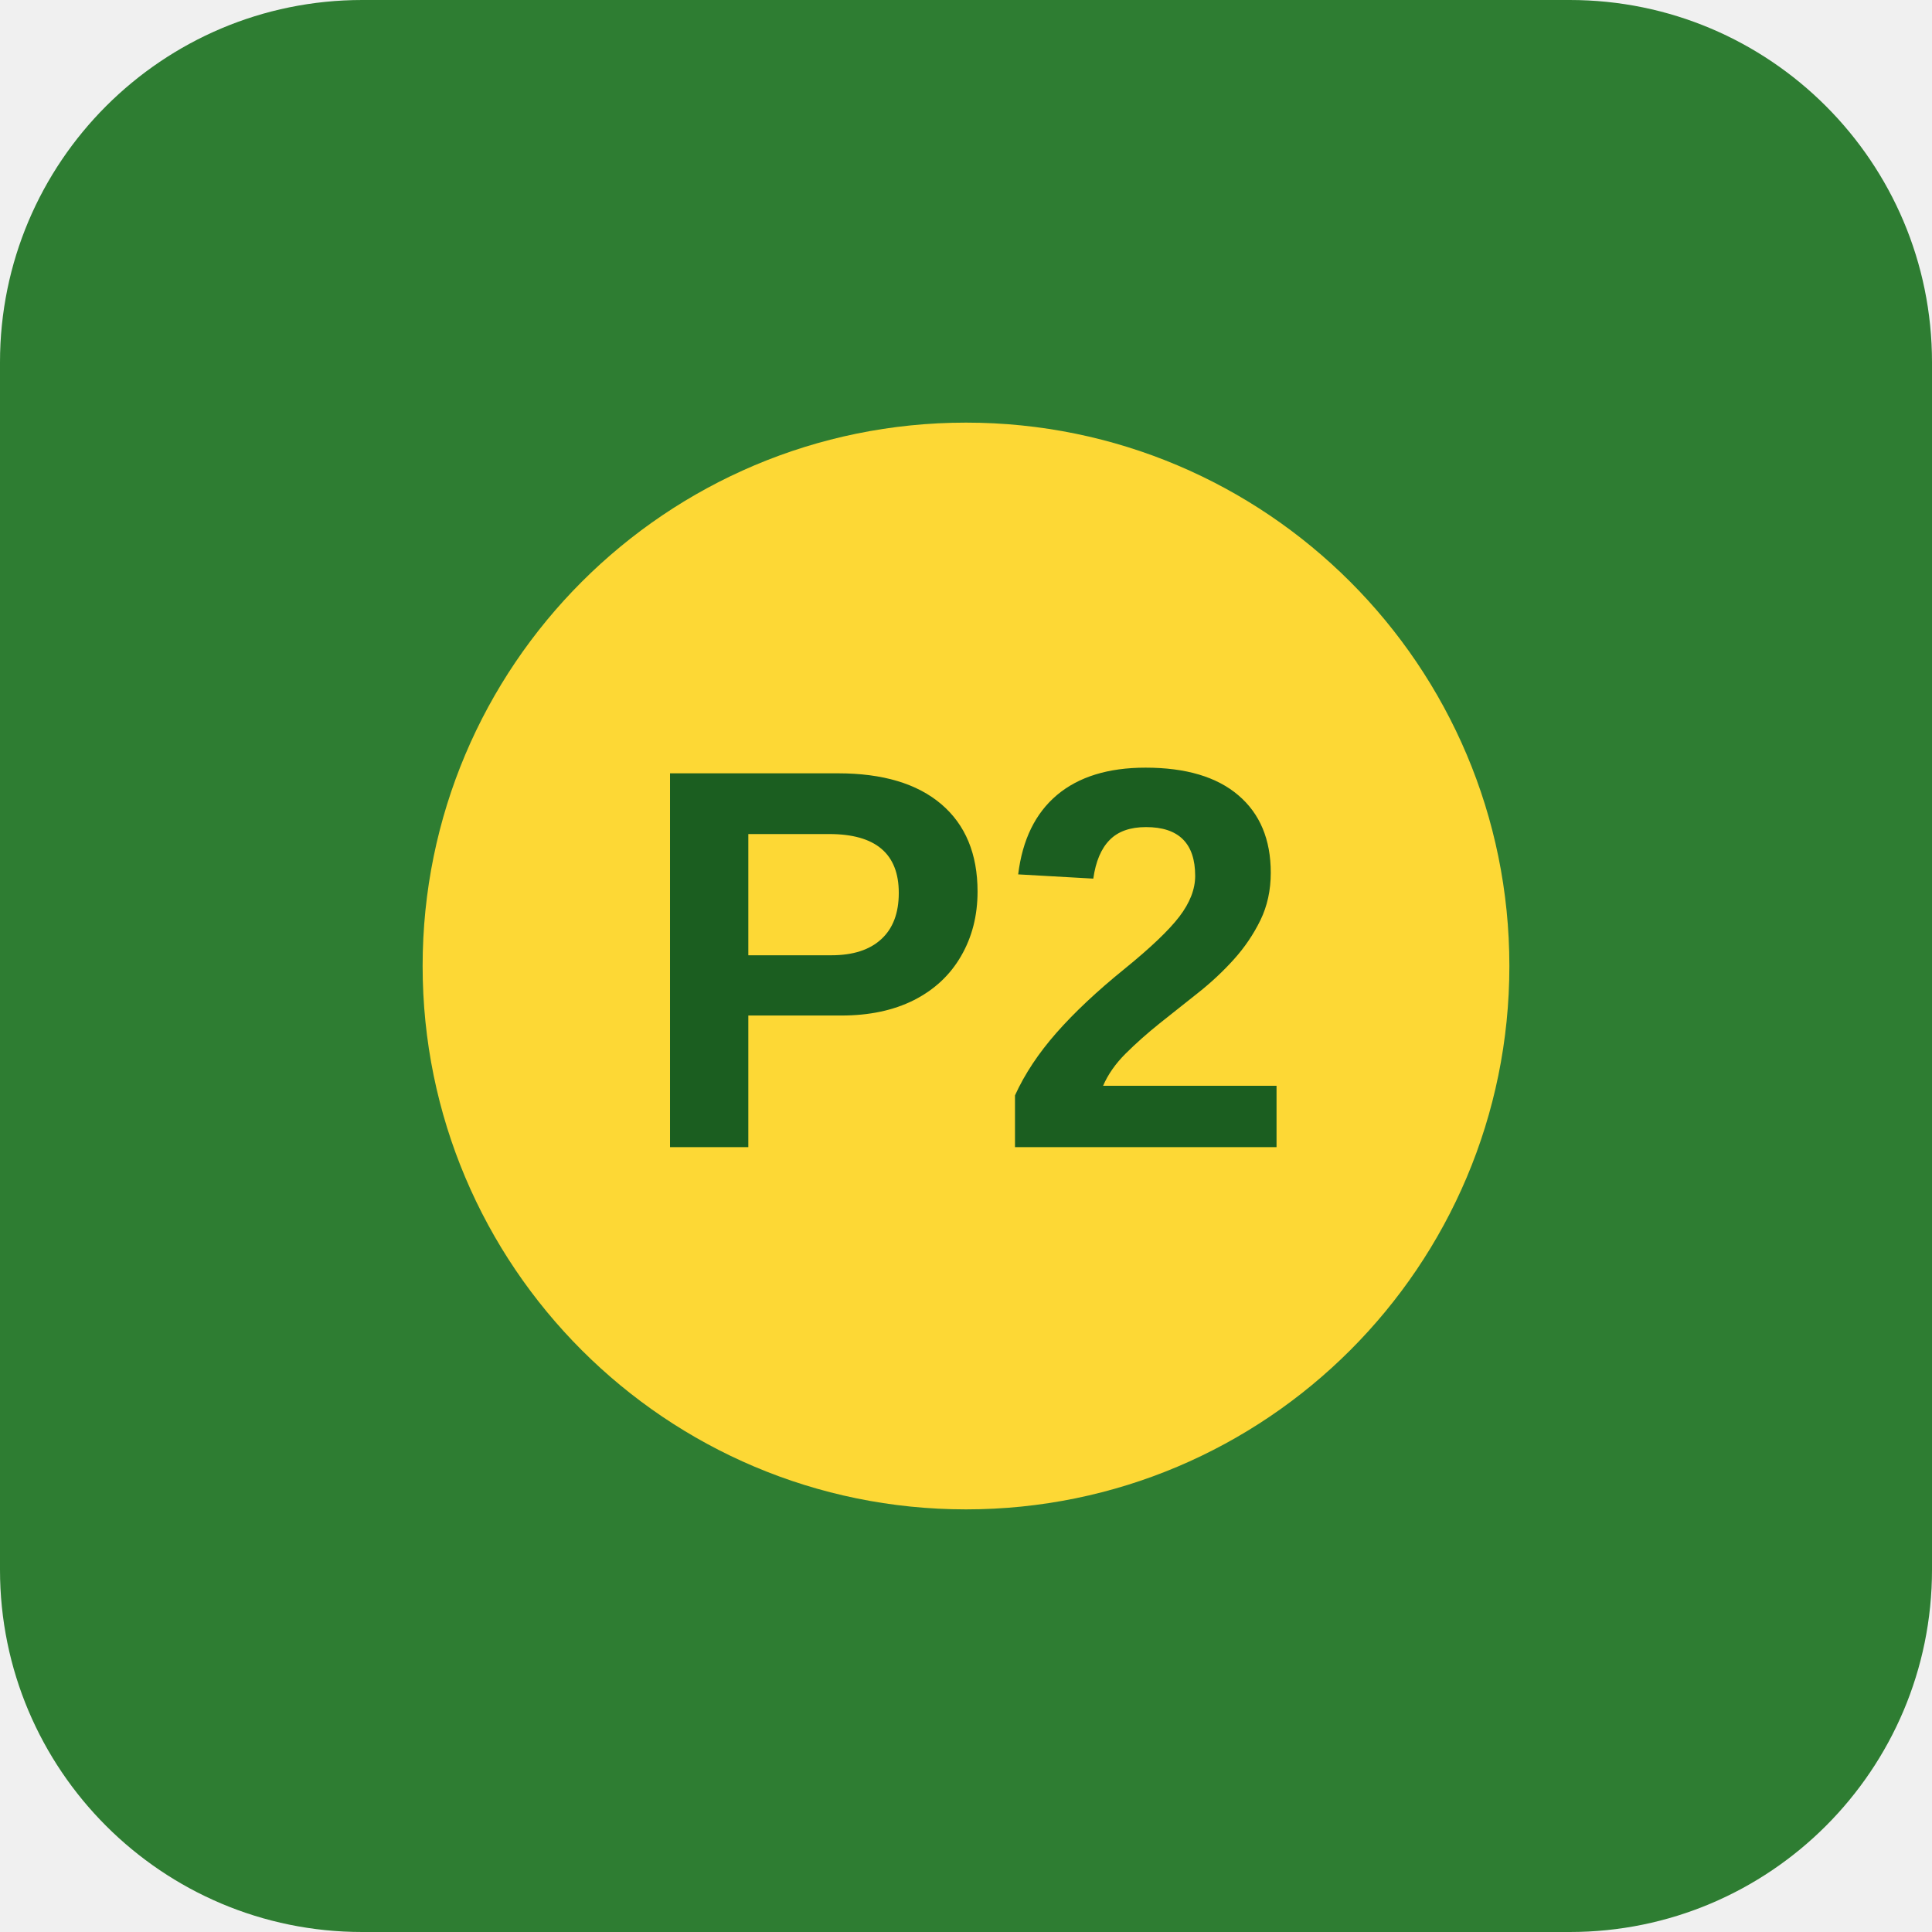
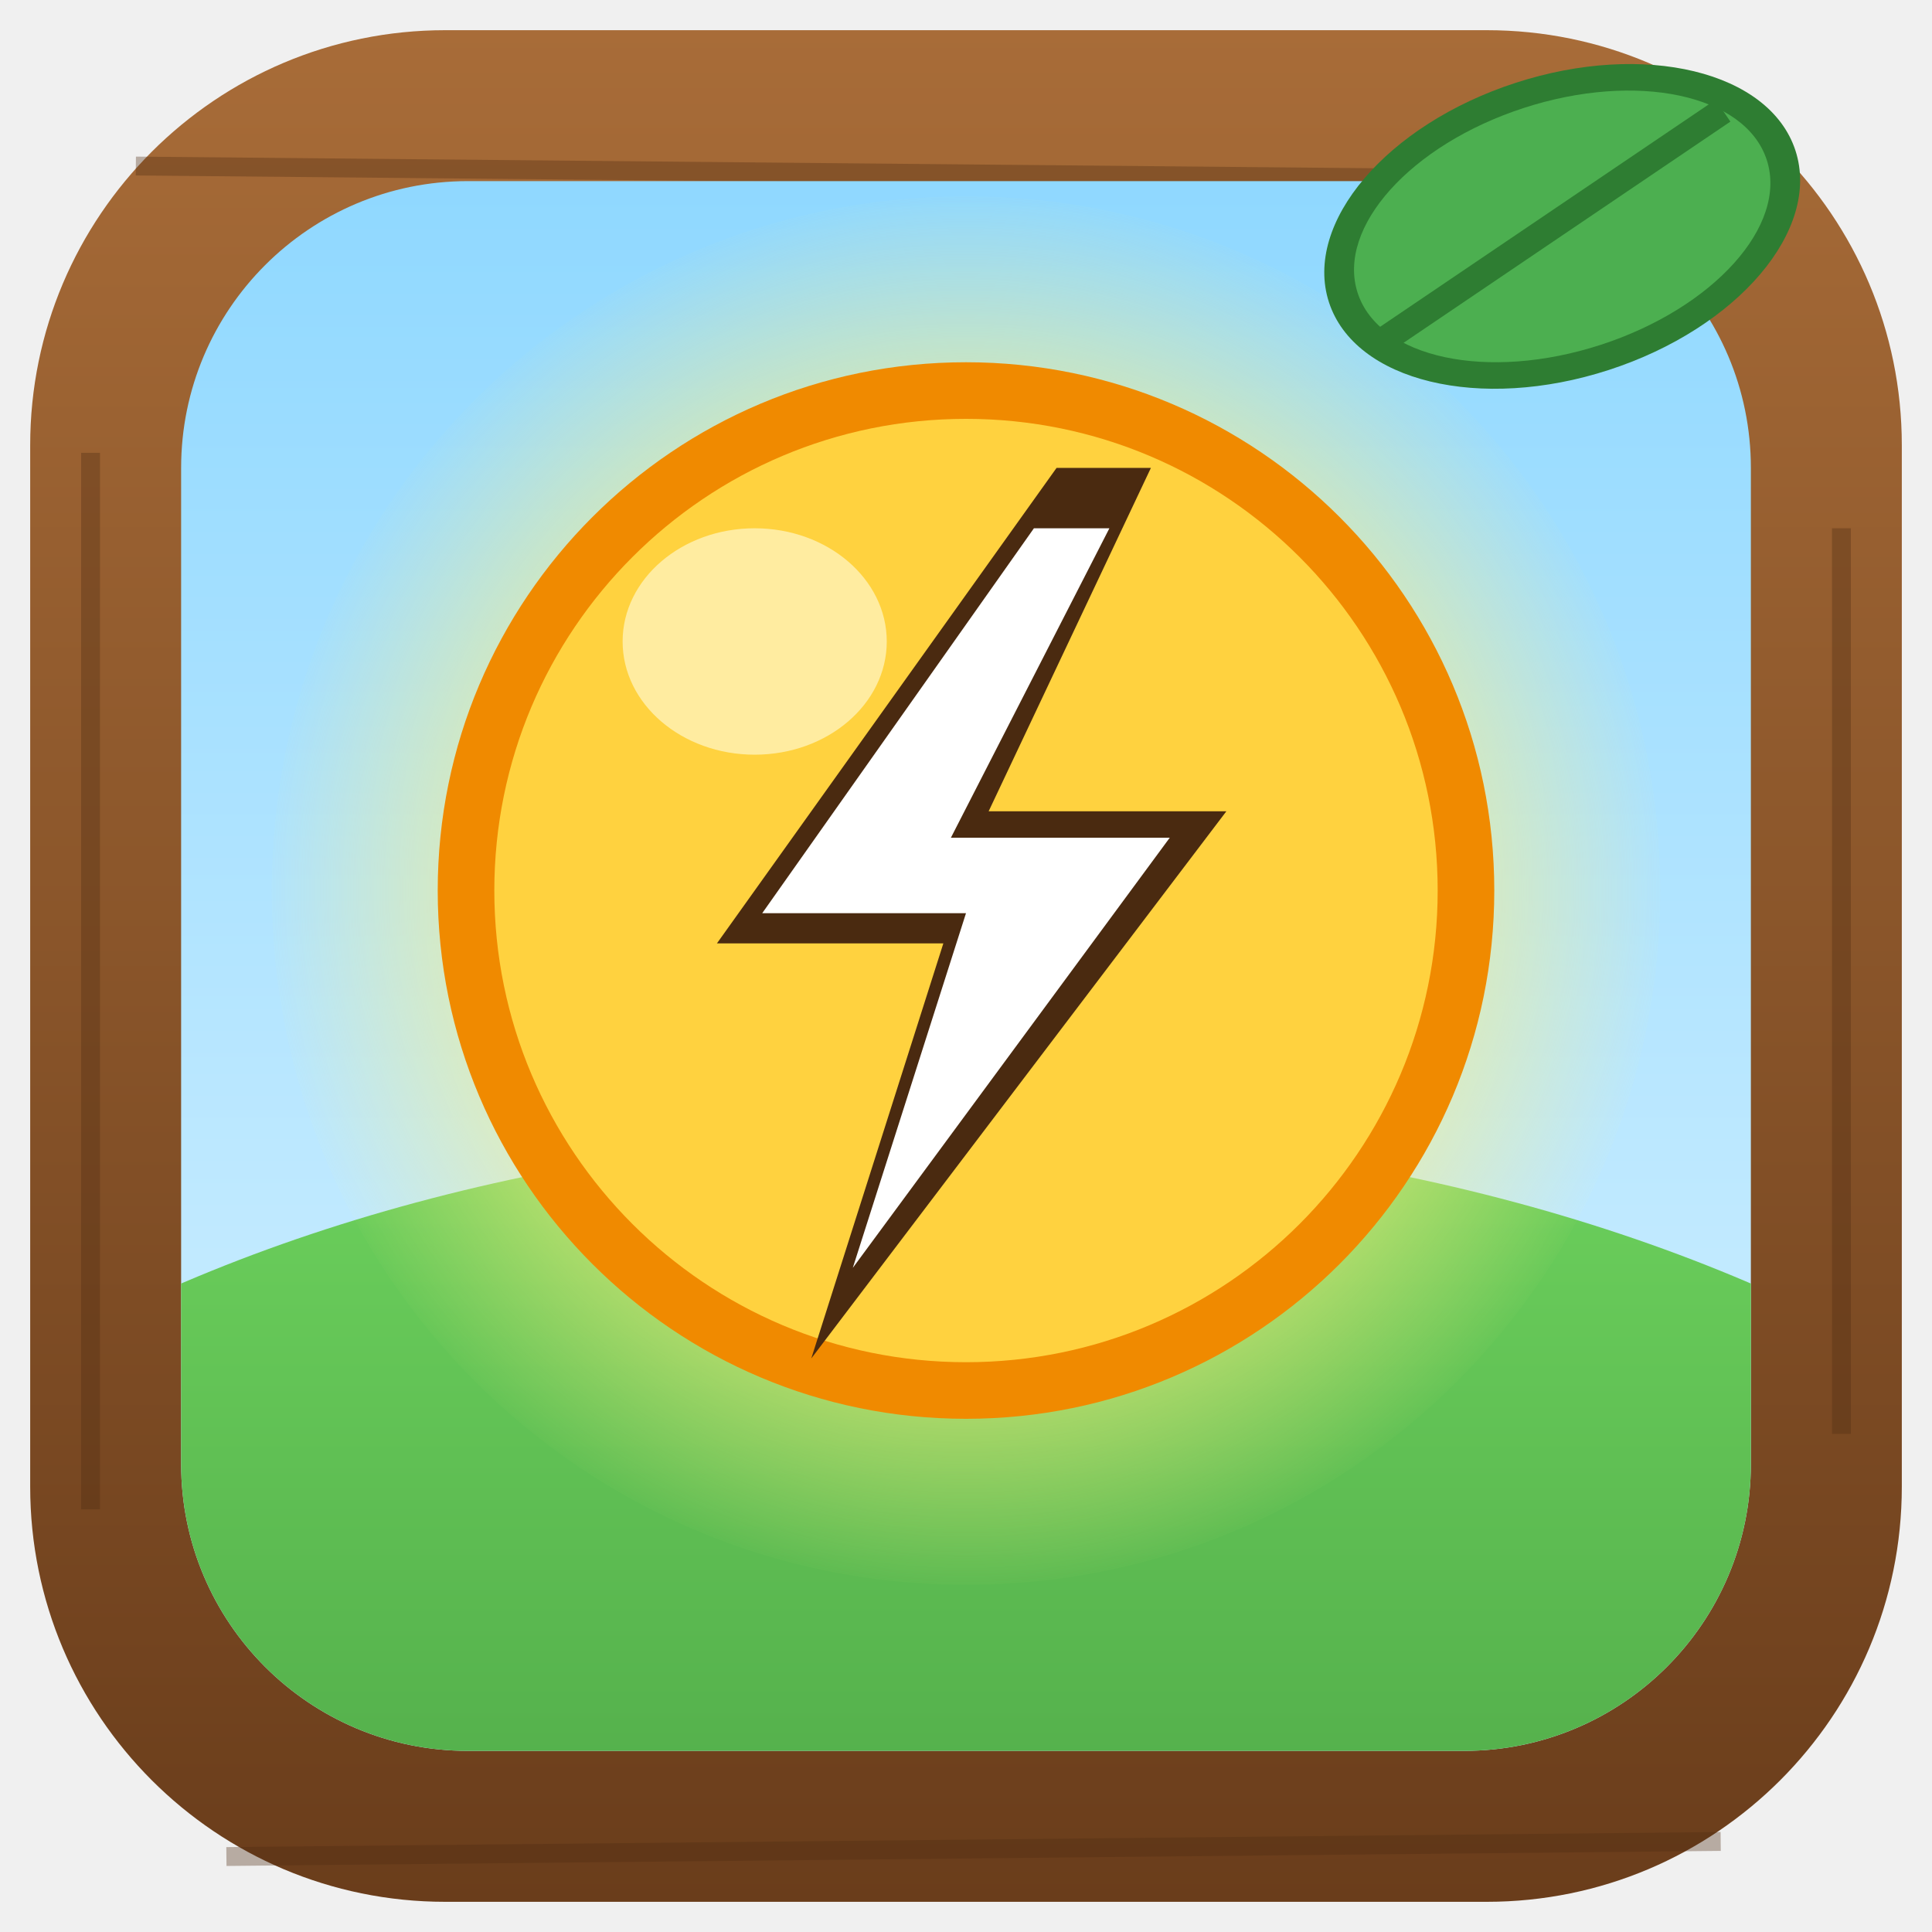
<svg xmlns="http://www.w3.org/2000/svg" viewBox="0 0 256 256">
-   <rect width="256" height="256" rx="48" fill="#2e7d32" />
-   <circle cx="128" cy="128" r="72" fill="#fdd835" />
-   <text x="128" y="152" font-family="Arial" font-weight="700" font-size="72" text-anchor="middle" fill="#1b5e20">P2</text>
+   <defs>
+     <linearGradient id="wood" x1="0" y1="0" x2="0" y2="1">
+       <stop offset="0" stop-color="#a86c38" />
+       <stop offset="1" stop-color="#6a3d1b" />
+     </linearGradient>
+     <linearGradient id="sky" x1="0" y1="0" x2="0" y2="1">
+       <stop offset="0" stop-color="#8fd8ff" />
+       <stop offset="1" stop-color="#d8f2ff" />
+     </linearGradient>
+     <linearGradient id="grass" x1="0" y1="0" x2="0" y2="1">
+       <stop offset="0" stop-color="#6cd05c" />
+       <stop offset="1" stop-color="#2e7d32" />
+     </linearGradient>
+     <radialGradient id="glow">
+       <stop offset="0.6" stop-color="#fff080" stop-opacity="0.7" />
+       <stop offset="1" stop-color="#fff080" stop-opacity="0" />
+     </radialGradient>
+     <clipPath id="inside">
+       <rect x="24" y="24" width="208" height="208" rx="38" />
+     </clipPath>
+   </defs>
+   <rect x="4" y="4" width="248" height="248" rx="55" fill="url(#wood)" />
+   <g stroke="#4e2c12" stroke-opacity="0.35" stroke-width="2.5">
+     <line x1="18" y1="22" x2="230" y2="24" />
+     <line x1="30" y1="246" x2="228" y2="244" />
+     <line x1="12" y1="60" x2="12" y2="200" />
+     <line x1="244" y1="70" x2="244" y2="190" />
+   </g>
+   <g clip-path="url(#inside)">
+     <rect x="24" y="24" width="208" height="208" fill="url(#sky)" />
+     <ellipse cx="128" cy="262" rx="182" ry="112" fill="url(#grass)" />
+     <circle cx="128" cy="118" r="92" fill="url(#glow)" />
+   </g>
+   <circle cx="128" cy="118" r="70" fill="#f08a00" />
+   <circle cx="128" cy="118" r="62.5" fill="#ffd23f" />
+   <ellipse cx="100" cy="85" rx="17.5" ry="15" fill="#ffeca0" />
+   <polygon points="140,62 95,125 125,125 107.5,180 162.5,107.5 131,107.5 152.5,62" fill="#4a2a10" />
+   <polygon points="137,70 101,121 128,121 113,168 155,111 126,111 147,70" fill="#ffffff" />
+   <g transform="rotate(-18 207 30)">
+     <ellipse cx="207" cy="30" rx="32.5" ry="20" fill="#2e7d32" />
+     <ellipse cx="207" cy="30" rx="28.5" ry="16.5" fill="#4caf50" />
+     <line x1="180" y1="37" x2="232" y2="22" stroke="#2e7d32" stroke-width="3.5" />
+   </g>
</svg>
